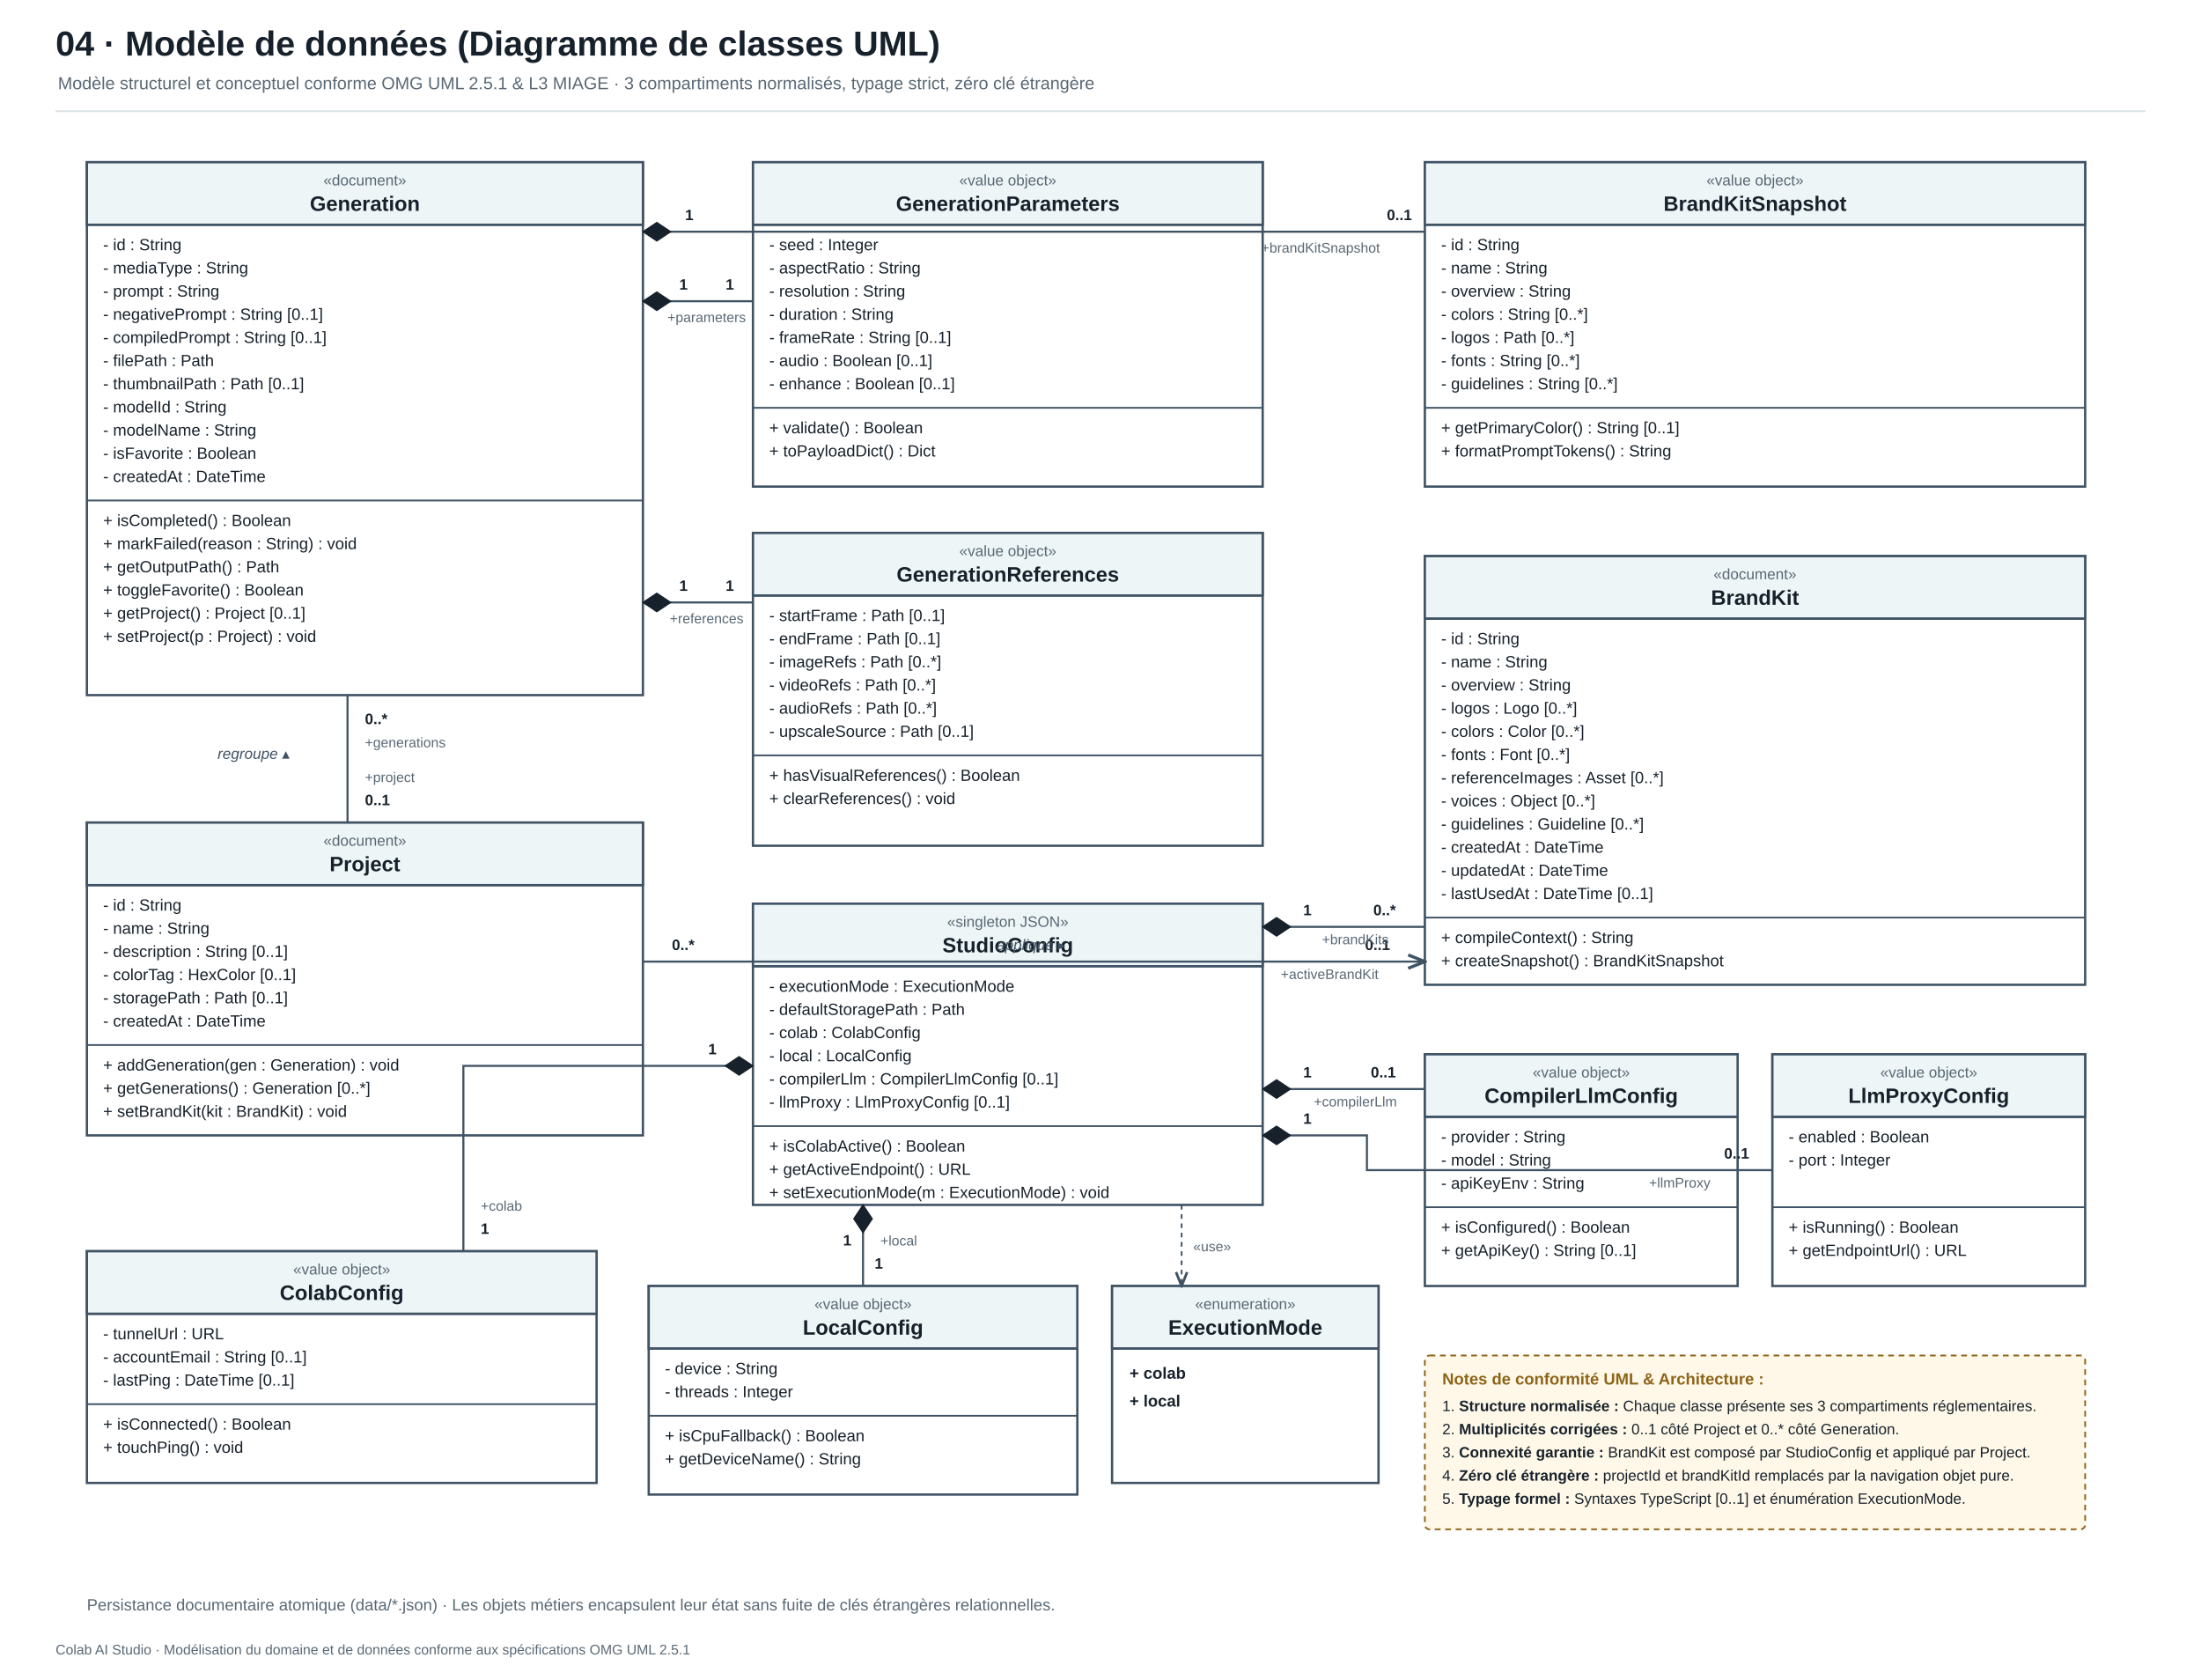
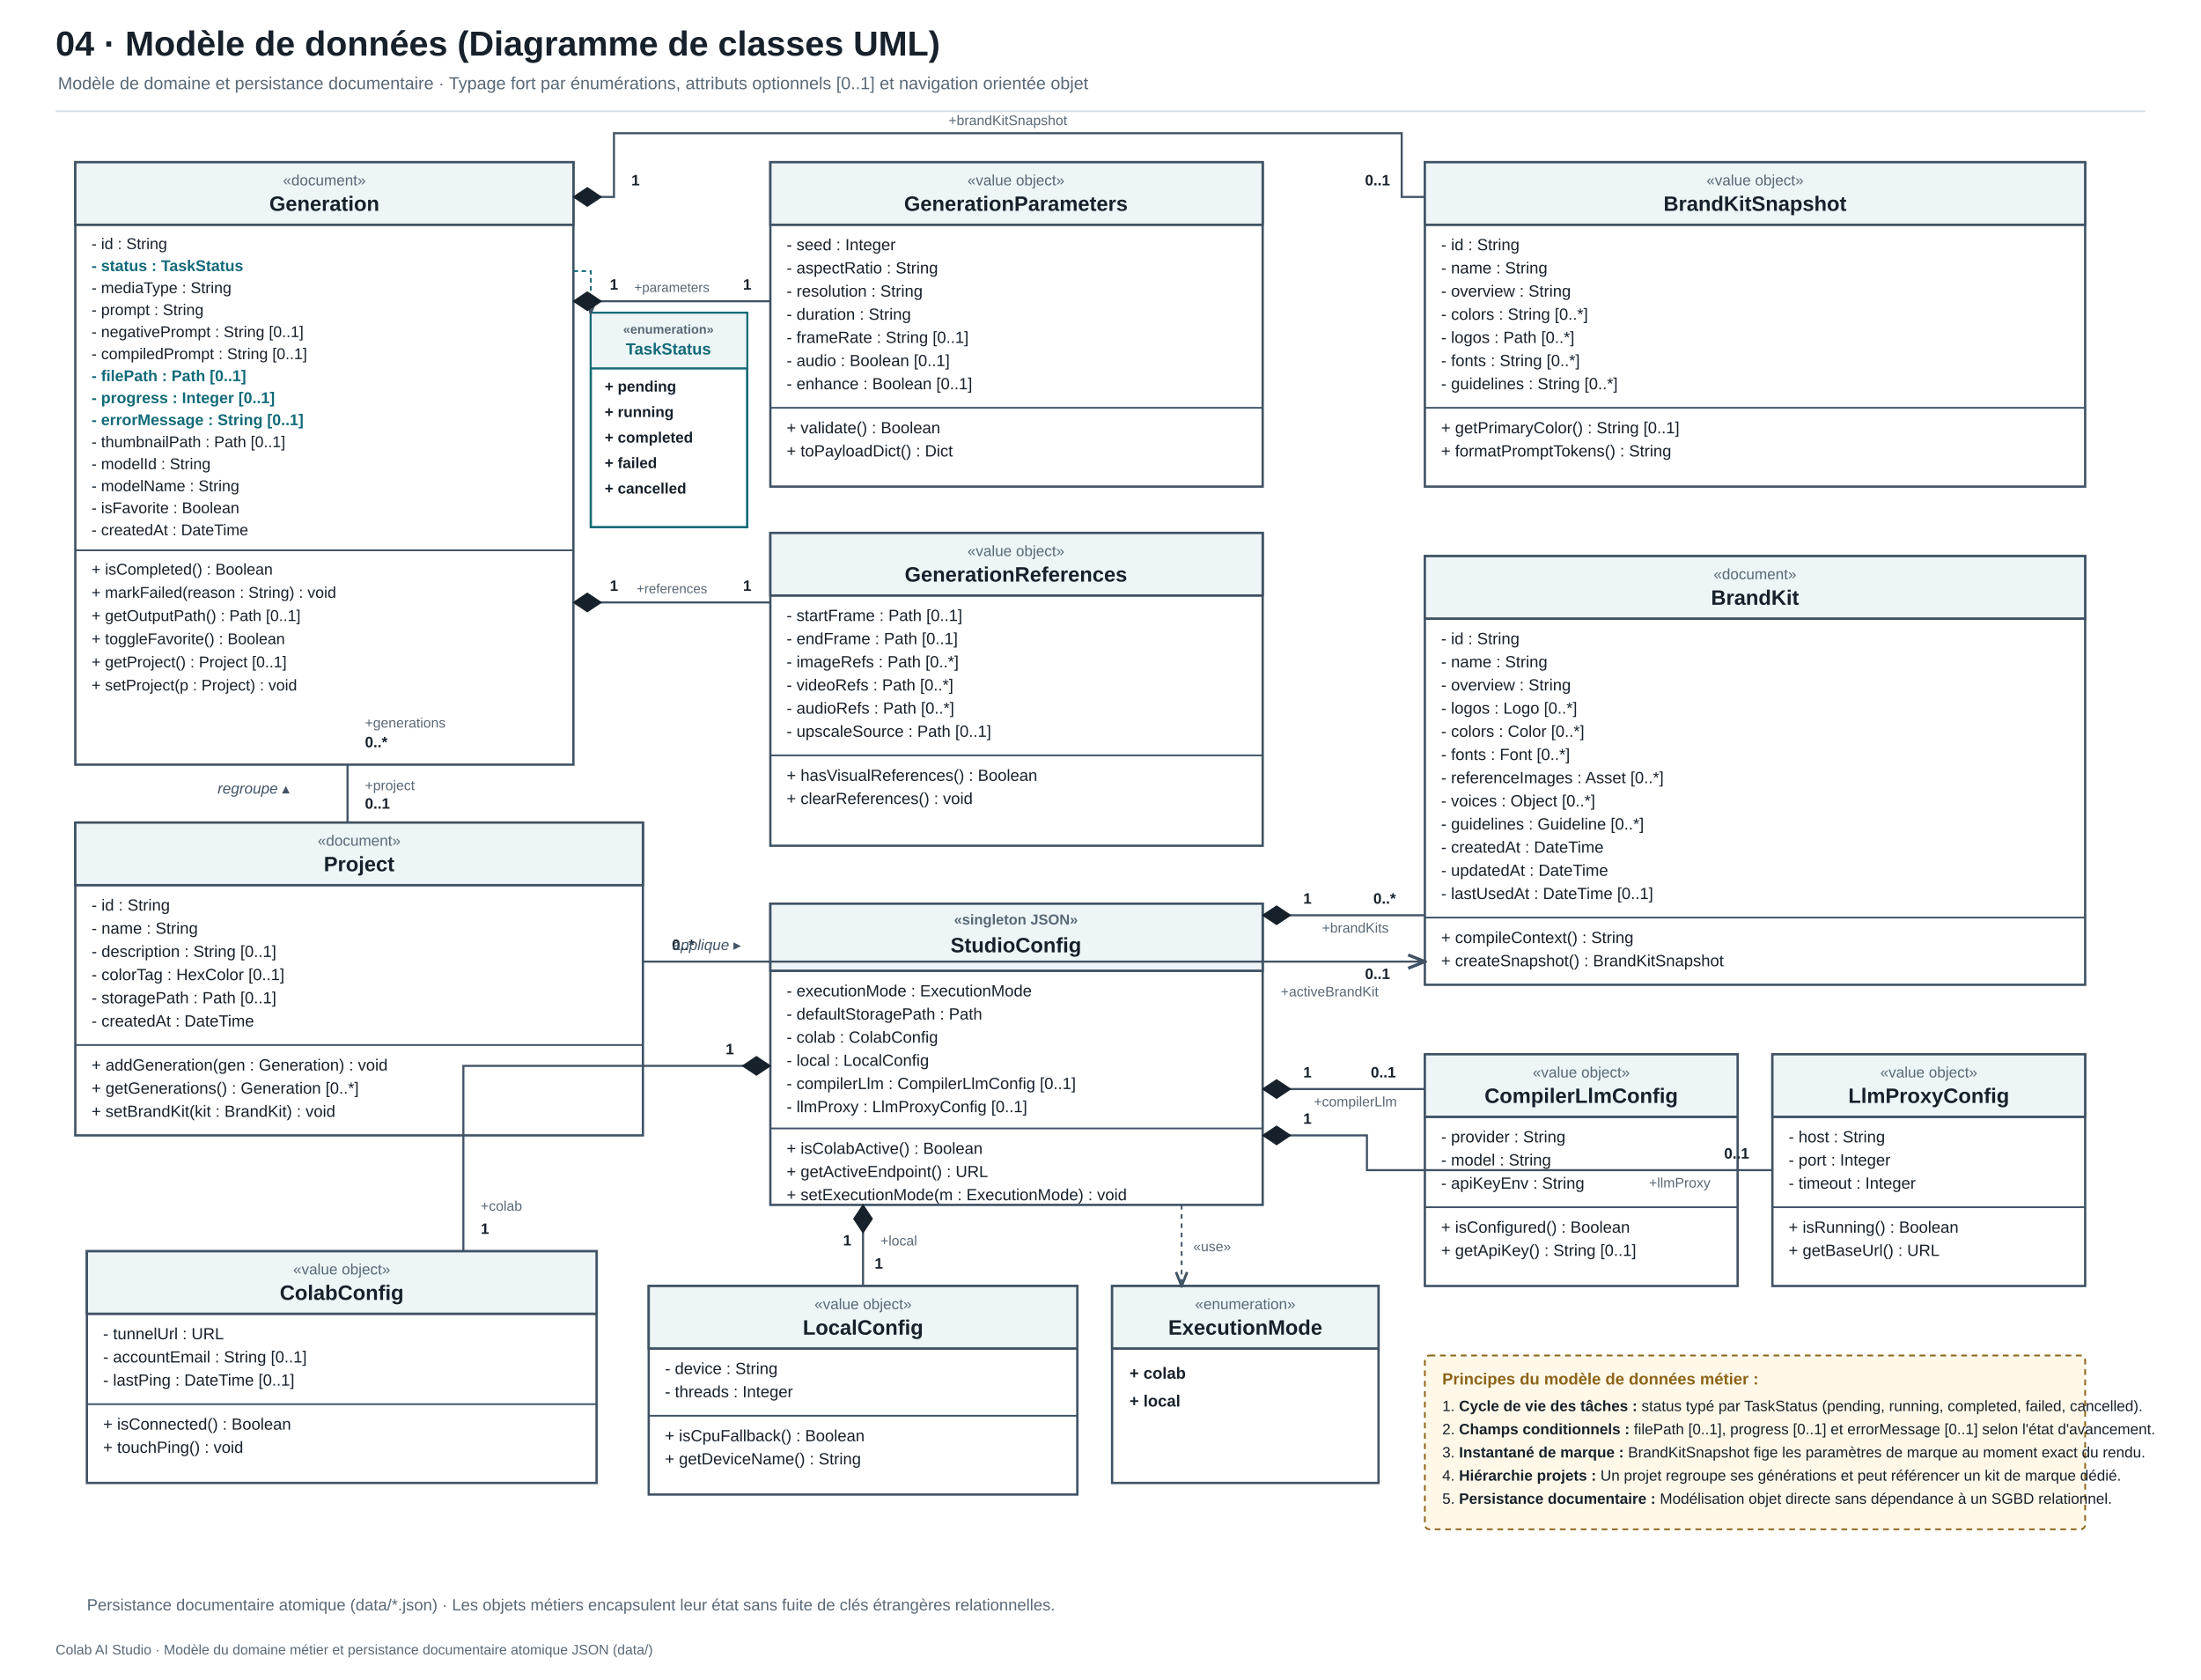
<svg xmlns="http://www.w3.org/2000/svg" width="1900" height="1450" viewBox="0 0 1900 1450">
  <defs>
    <marker id="arrow" markerWidth="10" markerHeight="8" refX="9" refY="4" orient="auto">
      <path d="M0 0 L10 4 L0 8 Z" fill="#405364" />
    </marker>
    <marker id="openArrow" markerWidth="10" markerHeight="8" refX="9" refY="4" orient="auto">
      <path d="M1 0.8 L9 4 L1 7.2" fill="none" stroke="#405364" stroke-width="1.5" />
    </marker>
    <marker id="triangle" markerWidth="14" markerHeight="14" refX="13" refY="7" orient="auto">
      <path d="M1 1 L13 7 L1 13 Z" fill="#FFFFFF" stroke="#405364" stroke-width="1.4" />
    </marker>
  </defs>
  <rect x="0" y="0" width="100%" height="100%" fill="#FFFFFF" />
  <text x="48" y="48" font-family="Arial, sans-serif" font-size="30" font-weight="700" fill="#17212B">04 · Modèle de données (Diagramme de classes UML)</text>
-   <text x="50" y="77" font-family="Arial, sans-serif" font-size="15" fill="#596875">Modèle structurel et conceptuel conforme OMG UML 2.5.1 &amp; L3 MIAGE · 3 compartiments normalisés, typage strict, zéro clé étrangère</text>
+   <text x="50" y="77" font-family="Arial, sans-serif" font-size="15" fill="#596875">Modèle de domaine et persistance documentaire · Typage fort par énumérations, attributs optionnels [0..1] et navigation orientée objet</text>
  <line x1="48" y1="96" x2="1852" y2="96" stroke="#D8E0E5" stroke-width="1.5" />
-   <rect x="75" y="140" width="480" height="460" rx="0" fill="#FFFFFF" stroke="#405364" stroke-width="2" />
-   <rect x="75" y="140" width="480" height="54" rx="0" fill="#EDF5F6" stroke="#405364" stroke-width="2" />
-   <line x1="75" y1="194" x2="555" y2="194" stroke="#405364" stroke-width="1.8" />
-   <text x="315" y="160" text-anchor="middle" font-family="Arial, sans-serif" font-size="13" font-weight="400" fill="#596875">«document»</text>
-   <text x="315" y="182" text-anchor="middle" font-family="Arial, sans-serif" font-size="18" font-weight="700" fill="#17212B">Generation</text>
-   <text x="89" y="216" font-family="Arial, sans-serif" font-size="14" fill="#17212B">- id : String</text>
-   <text x="89" y="236" font-family="Arial, sans-serif" font-size="14" fill="#17212B">- mediaType : String</text>
-   <text x="89" y="256" font-family="Arial, sans-serif" font-size="14" fill="#17212B">- prompt : String</text>
-   <text x="89" y="276" font-family="Arial, sans-serif" font-size="14" fill="#17212B">- negativePrompt : String [0..1]</text>
-   <text x="89" y="296" font-family="Arial, sans-serif" font-size="14" fill="#17212B">- compiledPrompt : String [0..1]</text>
-   <text x="89" y="316" font-family="Arial, sans-serif" font-size="14" fill="#17212B">- filePath : Path</text>
-   <text x="89" y="336" font-family="Arial, sans-serif" font-size="14" fill="#17212B">- thumbnailPath : Path [0..1]</text>
-   <text x="89" y="356" font-family="Arial, sans-serif" font-size="14" fill="#17212B">- modelId : String</text>
-   <text x="89" y="376" font-family="Arial, sans-serif" font-size="14" fill="#17212B">- modelName : String</text>
-   <text x="89" y="396" font-family="Arial, sans-serif" font-size="14" fill="#17212B">- isFavorite : Boolean</text>
-   <text x="89" y="416" font-family="Arial, sans-serif" font-size="14" fill="#17212B">- createdAt : DateTime</text>
-   <line x1="75" y1="432" x2="555" y2="432" stroke="#405364" stroke-width="1.5" />
-   <text x="89" y="454" font-family="Arial, sans-serif" font-size="14" fill="#17212B">+ isCompleted() : Boolean</text>
-   <text x="89" y="474" font-family="Arial, sans-serif" font-size="14" fill="#17212B">+ markFailed(reason : String) : void</text>
-   <text x="89" y="494" font-family="Arial, sans-serif" font-size="14" fill="#17212B">+ getOutputPath() : Path</text>
-   <text x="89" y="514" font-family="Arial, sans-serif" font-size="14" fill="#17212B">+ toggleFavorite() : Boolean</text>
-   <text x="89" y="534" font-family="Arial, sans-serif" font-size="14" fill="#17212B">+ getProject() : Project [0..1]</text>
-   <text x="89" y="554" font-family="Arial, sans-serif" font-size="14" fill="#17212B">+ setProject(p : Project) : void</text>
-   <rect x="650" y="140" width="440" height="280" rx="0" fill="#FFFFFF" stroke="#405364" stroke-width="2" />
-   <rect x="650" y="140" width="440" height="54" rx="0" fill="#EDF5F6" stroke="#405364" stroke-width="2" />
-   <line x1="650" y1="194" x2="1090" y2="194" stroke="#405364" stroke-width="1.8" />
-   <text x="870" y="160" text-anchor="middle" font-family="Arial, sans-serif" font-size="13" font-weight="400" fill="#596875">«value object»</text>
-   <text x="870" y="182" text-anchor="middle" font-family="Arial, sans-serif" font-size="18" font-weight="700" fill="#17212B">GenerationParameters</text>
-   <text x="664" y="216" font-family="Arial, sans-serif" font-size="14" fill="#17212B">- seed : Integer</text>
-   <text x="664" y="236" font-family="Arial, sans-serif" font-size="14" fill="#17212B">- aspectRatio : String</text>
-   <text x="664" y="256" font-family="Arial, sans-serif" font-size="14" fill="#17212B">- resolution : String</text>
-   <text x="664" y="276" font-family="Arial, sans-serif" font-size="14" fill="#17212B">- duration : String</text>
-   <text x="664" y="296" font-family="Arial, sans-serif" font-size="14" fill="#17212B">- frameRate : String [0..1]</text>
-   <text x="664" y="316" font-family="Arial, sans-serif" font-size="14" fill="#17212B">- audio : Boolean [0..1]</text>
-   <text x="664" y="336" font-family="Arial, sans-serif" font-size="14" fill="#17212B">- enhance : Boolean [0..1]</text>
-   <line x1="650" y1="352" x2="1090" y2="352" stroke="#405364" stroke-width="1.5" />
-   <text x="664" y="374" font-family="Arial, sans-serif" font-size="14" fill="#17212B">+ validate() : Boolean</text>
-   <text x="664" y="394" font-family="Arial, sans-serif" font-size="14" fill="#17212B">+ toPayloadDict() : Dict</text>
-   <rect x="650" y="460" width="440" height="270" rx="0" fill="#FFFFFF" stroke="#405364" stroke-width="2" />
-   <rect x="650" y="460" width="440" height="54" rx="0" fill="#EDF5F6" stroke="#405364" stroke-width="2" />
-   <line x1="650" y1="514" x2="1090" y2="514" stroke="#405364" stroke-width="1.8" />
-   <text x="870" y="480" text-anchor="middle" font-family="Arial, sans-serif" font-size="13" font-weight="400" fill="#596875">«value object»</text>
-   <text x="870" y="502" text-anchor="middle" font-family="Arial, sans-serif" font-size="18" font-weight="700" fill="#17212B">GenerationReferences</text>
-   <text x="664" y="536" font-family="Arial, sans-serif" font-size="14" fill="#17212B">- startFrame : Path [0..1]</text>
-   <text x="664" y="556" font-family="Arial, sans-serif" font-size="14" fill="#17212B">- endFrame : Path [0..1]</text>
-   <text x="664" y="576" font-family="Arial, sans-serif" font-size="14" fill="#17212B">- imageRefs : Path [0..*]</text>
-   <text x="664" y="596" font-family="Arial, sans-serif" font-size="14" fill="#17212B">- videoRefs : Path [0..*]</text>
-   <text x="664" y="616" font-family="Arial, sans-serif" font-size="14" fill="#17212B">- audioRefs : Path [0..*]</text>
-   <text x="664" y="636" font-family="Arial, sans-serif" font-size="14" fill="#17212B">- upscaleSource : Path [0..1]</text>
-   <line x1="650" y1="652" x2="1090" y2="652" stroke="#405364" stroke-width="1.5" />
-   <text x="664" y="674" font-family="Arial, sans-serif" font-size="14" fill="#17212B">+ hasVisualReferences() : Boolean</text>
-   <text x="664" y="694" font-family="Arial, sans-serif" font-size="14" fill="#17212B">+ clearReferences() : void</text>
+   <rect x="65" y="140" width="430" height="520" rx="0" fill="#FFFFFF" stroke="#405364" stroke-width="2" />
+   <rect x="65" y="140" width="430" height="54" rx="0" fill="#EDF5F6" stroke="#405364" stroke-width="2" />
+   <line x1="65" y1="194" x2="495" y2="194" stroke="#405364" stroke-width="1.8" />
+   <text x="280" y="160" text-anchor="middle" font-family="Arial, sans-serif" font-size="13" font-weight="400" fill="#596875">«document»</text>
+   <text x="280" y="182" text-anchor="middle" font-family="Arial, sans-serif" font-size="18" font-weight="700" fill="#17212B">Generation</text>
+   <text x="79" y="215" font-family="Arial, sans-serif" font-size="13.5" fill="#17212B">- id : String</text>
+   <text x="79" y="234" font-family="Arial, sans-serif" font-size="13.5" font-weight="700" fill="#126A78">- status : TaskStatus</text>
+   <text x="79" y="253" font-family="Arial, sans-serif" font-size="13.5" fill="#17212B">- mediaType : String</text>
+   <text x="79" y="272" font-family="Arial, sans-serif" font-size="13.5" fill="#17212B">- prompt : String</text>
+   <text x="79" y="291" font-family="Arial, sans-serif" font-size="13.5" fill="#17212B">- negativePrompt : String [0..1]</text>
+   <text x="79" y="310" font-family="Arial, sans-serif" font-size="13.5" fill="#17212B">- compiledPrompt : String [0..1]</text>
+   <text x="79" y="329" font-family="Arial, sans-serif" font-size="13.5" font-weight="700" fill="#126A78">- filePath : Path [0..1]</text>
+   <text x="79" y="348" font-family="Arial, sans-serif" font-size="13.5" font-weight="700" fill="#126A78">- progress : Integer [0..1]</text>
+   <text x="79" y="367" font-family="Arial, sans-serif" font-size="13.5" font-weight="700" fill="#126A78">- errorMessage : String [0..1]</text>
+   <text x="79" y="386" font-family="Arial, sans-serif" font-size="13.5" fill="#17212B">- thumbnailPath : Path [0..1]</text>
+   <text x="79" y="405" font-family="Arial, sans-serif" font-size="13.5" fill="#17212B">- modelId : String</text>
+   <text x="79" y="424" font-family="Arial, sans-serif" font-size="13.5" fill="#17212B">- modelName : String</text>
+   <text x="79" y="443" font-family="Arial, sans-serif" font-size="13.5" fill="#17212B">- isFavorite : Boolean</text>
+   <text x="79" y="462" font-family="Arial, sans-serif" font-size="13.5" fill="#17212B">- createdAt : DateTime</text>
+   <line x1="65" y1="475" x2="495" y2="475" stroke="#405364" stroke-width="1.5" />
+   <text x="79" y="496" font-family="Arial, sans-serif" font-size="13.5" fill="#17212B">+ isCompleted() : Boolean</text>
+   <text x="79" y="516" font-family="Arial, sans-serif" font-size="13.5" fill="#17212B">+ markFailed(reason : String) : void</text>
+   <text x="79" y="536" font-family="Arial, sans-serif" font-size="13.5" fill="#17212B">+ getOutputPath() : Path [0..1]</text>
+   <text x="79" y="556" font-family="Arial, sans-serif" font-size="13.5" fill="#17212B">+ toggleFavorite() : Boolean</text>
+   <text x="79" y="576" font-family="Arial, sans-serif" font-size="13.5" fill="#17212B">+ getProject() : Project [0..1]</text>
+   <text x="79" y="596" font-family="Arial, sans-serif" font-size="13.5" fill="#17212B">+ setProject(p : Project) : void</text>
+   <rect x="510" y="270" width="135" height="185" rx="0" fill="#FFFFFF" stroke="#126A78" stroke-width="2" />
+   <rect x="510" y="270" width="135" height="48" rx="0" fill="#EDF5F6" stroke="#126A78" stroke-width="1.5" />
+   <line x1="510" y1="318" x2="645" y2="318" stroke="#126A78" stroke-width="1.5" />
+   <text x="577" y="288" text-anchor="middle" font-family="Arial, sans-serif" font-size="11" font-weight="600" fill="#596875">«enumeration»</text>
+   <text x="577" y="306" text-anchor="middle" font-family="Arial, sans-serif" font-size="14" font-weight="700" fill="#126A78">TaskStatus</text>
+   <text x="522" y="338" font-family="Arial, sans-serif" font-size="13" font-weight="600" fill="#17212B">+ pending</text>
+   <text x="522" y="360" font-family="Arial, sans-serif" font-size="13" font-weight="600" fill="#17212B">+ running</text>
+   <text x="522" y="382" font-family="Arial, sans-serif" font-size="13" font-weight="600" fill="#17212B">+ completed</text>
+   <text x="522" y="404" font-family="Arial, sans-serif" font-size="13" font-weight="600" fill="#17212B">+ failed</text>
+   <text x="522" y="426" font-family="Arial, sans-serif" font-size="13" font-weight="600" fill="#17212B">+ cancelled</text>
+   <path d="M495 234 L510 234 L510 270" fill="none" stroke="#126A78" stroke-width="1.5" stroke-dasharray="4 3" marker-end="url(#openArrow)" />
+   <rect x="665" y="140" width="425" height="280" rx="0" fill="#FFFFFF" stroke="#405364" stroke-width="2" />
+   <rect x="665" y="140" width="425" height="54" rx="0" fill="#EDF5F6" stroke="#405364" stroke-width="2" />
+   <line x1="665" y1="194" x2="1090" y2="194" stroke="#405364" stroke-width="1.8" />
+   <text x="877" y="160" text-anchor="middle" font-family="Arial, sans-serif" font-size="13" font-weight="400" fill="#596875">«value object»</text>
+   <text x="877" y="182" text-anchor="middle" font-family="Arial, sans-serif" font-size="18" font-weight="700" fill="#17212B">GenerationParameters</text>
+   <text x="679" y="216" font-family="Arial, sans-serif" font-size="14" fill="#17212B">- seed : Integer</text>
+   <text x="679" y="236" font-family="Arial, sans-serif" font-size="14" fill="#17212B">- aspectRatio : String</text>
+   <text x="679" y="256" font-family="Arial, sans-serif" font-size="14" fill="#17212B">- resolution : String</text>
+   <text x="679" y="276" font-family="Arial, sans-serif" font-size="14" fill="#17212B">- duration : String</text>
+   <text x="679" y="296" font-family="Arial, sans-serif" font-size="14" fill="#17212B">- frameRate : String [0..1]</text>
+   <text x="679" y="316" font-family="Arial, sans-serif" font-size="14" fill="#17212B">- audio : Boolean [0..1]</text>
+   <text x="679" y="336" font-family="Arial, sans-serif" font-size="14" fill="#17212B">- enhance : Boolean [0..1]</text>
+   <line x1="665" y1="352" x2="1090" y2="352" stroke="#405364" stroke-width="1.5" />
+   <text x="679" y="374" font-family="Arial, sans-serif" font-size="14" fill="#17212B">+ validate() : Boolean</text>
+   <text x="679" y="394" font-family="Arial, sans-serif" font-size="14" fill="#17212B">+ toPayloadDict() : Dict</text>
+   <rect x="665" y="460" width="425" height="270" rx="0" fill="#FFFFFF" stroke="#405364" stroke-width="2" />
+   <rect x="665" y="460" width="425" height="54" rx="0" fill="#EDF5F6" stroke="#405364" stroke-width="2" />
+   <line x1="665" y1="514" x2="1090" y2="514" stroke="#405364" stroke-width="1.8" />
+   <text x="877" y="480" text-anchor="middle" font-family="Arial, sans-serif" font-size="13" font-weight="400" fill="#596875">«value object»</text>
+   <text x="877" y="502" text-anchor="middle" font-family="Arial, sans-serif" font-size="18" font-weight="700" fill="#17212B">GenerationReferences</text>
+   <text x="679" y="536" font-family="Arial, sans-serif" font-size="14" fill="#17212B">- startFrame : Path [0..1]</text>
+   <text x="679" y="556" font-family="Arial, sans-serif" font-size="14" fill="#17212B">- endFrame : Path [0..1]</text>
+   <text x="679" y="576" font-family="Arial, sans-serif" font-size="14" fill="#17212B">- imageRefs : Path [0..*]</text>
+   <text x="679" y="596" font-family="Arial, sans-serif" font-size="14" fill="#17212B">- videoRefs : Path [0..*]</text>
+   <text x="679" y="616" font-family="Arial, sans-serif" font-size="14" fill="#17212B">- audioRefs : Path [0..*]</text>
+   <text x="679" y="636" font-family="Arial, sans-serif" font-size="14" fill="#17212B">- upscaleSource : Path [0..1]</text>
+   <line x1="665" y1="652" x2="1090" y2="652" stroke="#405364" stroke-width="1.5" />
+   <text x="679" y="674" font-family="Arial, sans-serif" font-size="14" fill="#17212B">+ hasVisualReferences() : Boolean</text>
+   <text x="679" y="694" font-family="Arial, sans-serif" font-size="14" fill="#17212B">+ clearReferences() : void</text>
  <rect x="1230" y="140" width="570" height="280" rx="0" fill="#FFFFFF" stroke="#405364" stroke-width="2" />
  <rect x="1230" y="140" width="570" height="54" rx="0" fill="#EDF5F6" stroke="#405364" stroke-width="2" />
  <line x1="1230" y1="194" x2="1800" y2="194" stroke="#405364" stroke-width="1.8" />
  <text x="1515" y="160" text-anchor="middle" font-family="Arial, sans-serif" font-size="13" font-weight="400" fill="#596875">«value object»</text>
  <text x="1515" y="182" text-anchor="middle" font-family="Arial, sans-serif" font-size="18" font-weight="700" fill="#17212B">BrandKitSnapshot</text>
  <text x="1244" y="216" font-family="Arial, sans-serif" font-size="14" fill="#17212B">- id : String</text>
  <text x="1244" y="236" font-family="Arial, sans-serif" font-size="14" fill="#17212B">- name : String</text>
  <text x="1244" y="256" font-family="Arial, sans-serif" font-size="14" fill="#17212B">- overview : String</text>
  <text x="1244" y="276" font-family="Arial, sans-serif" font-size="14" fill="#17212B">- colors : String [0..*]</text>
  <text x="1244" y="296" font-family="Arial, sans-serif" font-size="14" fill="#17212B">- logos : Path [0..*]</text>
  <text x="1244" y="316" font-family="Arial, sans-serif" font-size="14" fill="#17212B">- fonts : String [0..*]</text>
  <text x="1244" y="336" font-family="Arial, sans-serif" font-size="14" fill="#17212B">- guidelines : String [0..*]</text>
  <line x1="1230" y1="352" x2="1800" y2="352" stroke="#405364" stroke-width="1.5" />
  <text x="1244" y="374" font-family="Arial, sans-serif" font-size="14" fill="#17212B">+ getPrimaryColor() : String [0..1]</text>
  <text x="1244" y="394" font-family="Arial, sans-serif" font-size="14" fill="#17212B">+ formatPromptTokens() : String</text>
-   <rect x="75" y="710" width="480" height="270" rx="0" fill="#FFFFFF" stroke="#405364" stroke-width="2" />
-   <rect x="75" y="710" width="480" height="54" rx="0" fill="#EDF5F6" stroke="#405364" stroke-width="2" />
-   <line x1="75" y1="764" x2="555" y2="764" stroke="#405364" stroke-width="1.8" />
-   <text x="315" y="730" text-anchor="middle" font-family="Arial, sans-serif" font-size="13" font-weight="400" fill="#596875">«document»</text>
-   <text x="315" y="752" text-anchor="middle" font-family="Arial, sans-serif" font-size="18" font-weight="700" fill="#17212B">Project</text>
-   <text x="89" y="786" font-family="Arial, sans-serif" font-size="14" fill="#17212B">- id : String</text>
-   <text x="89" y="806" font-family="Arial, sans-serif" font-size="14" fill="#17212B">- name : String</text>
-   <text x="89" y="826" font-family="Arial, sans-serif" font-size="14" fill="#17212B">- description : String [0..1]</text>
-   <text x="89" y="846" font-family="Arial, sans-serif" font-size="14" fill="#17212B">- colorTag : HexColor [0..1]</text>
-   <text x="89" y="866" font-family="Arial, sans-serif" font-size="14" fill="#17212B">- storagePath : Path [0..1]</text>
-   <text x="89" y="886" font-family="Arial, sans-serif" font-size="14" fill="#17212B">- createdAt : DateTime</text>
-   <line x1="75" y1="902" x2="555" y2="902" stroke="#405364" stroke-width="1.5" />
-   <text x="89" y="924" font-family="Arial, sans-serif" font-size="14" fill="#17212B">+ addGeneration(gen : Generation) : void</text>
-   <text x="89" y="944" font-family="Arial, sans-serif" font-size="14" fill="#17212B">+ getGenerations() : Generation [0..*]</text>
-   <text x="89" y="964" font-family="Arial, sans-serif" font-size="14" fill="#17212B">+ setBrandKit(kit : BrandKit) : void</text>
+   <rect x="65" y="710" width="490" height="270" rx="0" fill="#FFFFFF" stroke="#405364" stroke-width="2" />
+   <rect x="65" y="710" width="490" height="54" rx="0" fill="#EDF5F6" stroke="#405364" stroke-width="2" />
+   <line x1="65" y1="764" x2="555" y2="764" stroke="#405364" stroke-width="1.8" />
+   <text x="310" y="730" text-anchor="middle" font-family="Arial, sans-serif" font-size="13" font-weight="400" fill="#596875">«document»</text>
+   <text x="310" y="752" text-anchor="middle" font-family="Arial, sans-serif" font-size="18" font-weight="700" fill="#17212B">Project</text>
+   <text x="79" y="786" font-family="Arial, sans-serif" font-size="14" fill="#17212B">- id : String</text>
+   <text x="79" y="806" font-family="Arial, sans-serif" font-size="14" fill="#17212B">- name : String</text>
+   <text x="79" y="826" font-family="Arial, sans-serif" font-size="14" fill="#17212B">- description : String [0..1]</text>
+   <text x="79" y="846" font-family="Arial, sans-serif" font-size="14" fill="#17212B">- colorTag : HexColor [0..1]</text>
+   <text x="79" y="866" font-family="Arial, sans-serif" font-size="14" fill="#17212B">- storagePath : Path [0..1]</text>
+   <text x="79" y="886" font-family="Arial, sans-serif" font-size="14" fill="#17212B">- createdAt : DateTime</text>
+   <line x1="65" y1="902" x2="555" y2="902" stroke="#405364" stroke-width="1.5" />
+   <text x="79" y="924" font-family="Arial, sans-serif" font-size="14" fill="#17212B">+ addGeneration(gen : Generation) : void</text>
+   <text x="79" y="944" font-family="Arial, sans-serif" font-size="14" fill="#17212B">+ getGenerations() : Generation [0..*]</text>
+   <text x="79" y="964" font-family="Arial, sans-serif" font-size="14" fill="#17212B">+ setBrandKit(kit : BrandKit) : void</text>
  <rect x="1230" y="480" width="570" height="370" rx="0" fill="#FFFFFF" stroke="#405364" stroke-width="2" />
  <rect x="1230" y="480" width="570" height="54" rx="0" fill="#EDF5F6" stroke="#405364" stroke-width="2" />
  <line x1="1230" y1="534" x2="1800" y2="534" stroke="#405364" stroke-width="1.8" />
  <text x="1515" y="500" text-anchor="middle" font-family="Arial, sans-serif" font-size="13" font-weight="400" fill="#596875">«document»</text>
  <text x="1515" y="522" text-anchor="middle" font-family="Arial, sans-serif" font-size="18" font-weight="700" fill="#17212B">BrandKit</text>
  <text x="1244" y="556" font-family="Arial, sans-serif" font-size="14" fill="#17212B">- id : String</text>
  <text x="1244" y="576" font-family="Arial, sans-serif" font-size="14" fill="#17212B">- name : String</text>
  <text x="1244" y="596" font-family="Arial, sans-serif" font-size="14" fill="#17212B">- overview : String</text>
  <text x="1244" y="616" font-family="Arial, sans-serif" font-size="14" fill="#17212B">- logos : Logo [0..*]</text>
  <text x="1244" y="636" font-family="Arial, sans-serif" font-size="14" fill="#17212B">- colors : Color [0..*]</text>
  <text x="1244" y="656" font-family="Arial, sans-serif" font-size="14" fill="#17212B">- fonts : Font [0..*]</text>
  <text x="1244" y="676" font-family="Arial, sans-serif" font-size="14" fill="#17212B">- referenceImages : Asset [0..*]</text>
  <text x="1244" y="696" font-family="Arial, sans-serif" font-size="14" fill="#17212B">- voices : Object [0..*]</text>
  <text x="1244" y="716" font-family="Arial, sans-serif" font-size="14" fill="#17212B">- guidelines : Guideline [0..*]</text>
  <text x="1244" y="736" font-family="Arial, sans-serif" font-size="14" fill="#17212B">- createdAt : DateTime</text>
  <text x="1244" y="756" font-family="Arial, sans-serif" font-size="14" fill="#17212B">- updatedAt : DateTime</text>
  <text x="1244" y="776" font-family="Arial, sans-serif" font-size="14" fill="#17212B">- lastUsedAt : DateTime [0..1]</text>
  <line x1="1230" y1="792" x2="1800" y2="792" stroke="#405364" stroke-width="1.5" />
  <text x="1244" y="814" font-family="Arial, sans-serif" font-size="14" fill="#17212B">+ compileContext() : String</text>
  <text x="1244" y="834" font-family="Arial, sans-serif" font-size="14" fill="#17212B">+ createSnapshot() : BrandKitSnapshot</text>
-   <rect x="650" y="780" width="440" height="260" rx="0" fill="#FFFFFF" stroke="#405364" stroke-width="2" />
-   <rect x="650" y="780" width="440" height="54" rx="0" fill="#EDF5F6" stroke="#405364" stroke-width="2" />
-   <line x1="650" y1="834" x2="1090" y2="834" stroke="#405364" stroke-width="1.8" />
-   <text x="870" y="800" text-anchor="middle" font-family="Arial, sans-serif" font-size="13" font-weight="400" fill="#596875">«singleton JSON»</text>
-   <text x="870" y="822" text-anchor="middle" font-family="Arial, sans-serif" font-size="18" font-weight="700" fill="#17212B">StudioConfig</text>
-   <text x="664" y="856" font-family="Arial, sans-serif" font-size="14" fill="#17212B">- executionMode : ExecutionMode</text>
-   <text x="664" y="876" font-family="Arial, sans-serif" font-size="14" fill="#17212B">- defaultStoragePath : Path</text>
-   <text x="664" y="896" font-family="Arial, sans-serif" font-size="14" fill="#17212B">- colab : ColabConfig</text>
-   <text x="664" y="916" font-family="Arial, sans-serif" font-size="14" fill="#17212B">- local : LocalConfig</text>
-   <text x="664" y="936" font-family="Arial, sans-serif" font-size="14" fill="#17212B">- compilerLlm : CompilerLlmConfig [0..1]</text>
-   <text x="664" y="956" font-family="Arial, sans-serif" font-size="14" fill="#17212B">- llmProxy : LlmProxyConfig [0..1]</text>
-   <line x1="650" y1="972" x2="1090" y2="972" stroke="#405364" stroke-width="1.5" />
-   <text x="664" y="994" font-family="Arial, sans-serif" font-size="14" fill="#17212B">+ isColabActive() : Boolean</text>
-   <text x="664" y="1014" font-family="Arial, sans-serif" font-size="14" fill="#17212B">+ getActiveEndpoint() : URL</text>
-   <text x="664" y="1034" font-family="Arial, sans-serif" font-size="14" fill="#17212B">+ setExecutionMode(m : ExecutionMode) : void</text>
+   <rect x="665" y="780" width="425" height="260" rx="0" fill="#FFFFFF" stroke="#405364" stroke-width="2" />
+   <rect x="665" y="780" width="425" height="58" rx="0" fill="#EDF5F6" stroke="#405364" stroke-width="2" />
+   <line x1="665" y1="838" x2="1090" y2="838" stroke="#405364" stroke-width="1.8" />
+   <text x="877" y="798" text-anchor="middle" font-family="Arial, sans-serif" font-size="12.5" font-weight="600" fill="#596875">«singleton JSON»</text>
+   <text x="877" y="822" text-anchor="middle" font-family="Arial, sans-serif" font-size="18" font-weight="700" fill="#17212B">StudioConfig</text>
+   <text x="679" y="860" font-family="Arial, sans-serif" font-size="14" fill="#17212B">- executionMode : ExecutionMode</text>
+   <text x="679" y="880" font-family="Arial, sans-serif" font-size="14" fill="#17212B">- defaultStoragePath : Path</text>
+   <text x="679" y="900" font-family="Arial, sans-serif" font-size="14" fill="#17212B">- colab : ColabConfig</text>
+   <text x="679" y="920" font-family="Arial, sans-serif" font-size="14" fill="#17212B">- local : LocalConfig</text>
+   <text x="679" y="940" font-family="Arial, sans-serif" font-size="14" fill="#17212B">- compilerLlm : CompilerLlmConfig [0..1]</text>
+   <text x="679" y="960" font-family="Arial, sans-serif" font-size="14" fill="#17212B">- llmProxy : LlmProxyConfig [0..1]</text>
+   <line x1="665" y1="974" x2="1090" y2="974" stroke="#405364" stroke-width="1.5" />
+   <text x="679" y="996" font-family="Arial, sans-serif" font-size="14" fill="#17212B">+ isColabActive() : Boolean</text>
+   <text x="679" y="1016" font-family="Arial, sans-serif" font-size="14" fill="#17212B">+ getActiveEndpoint() : URL</text>
+   <text x="679" y="1036" font-family="Arial, sans-serif" font-size="14" fill="#17212B">+ setExecutionMode(m : ExecutionMode) : void</text>
  <rect x="75" y="1080" width="440" height="200" rx="0" fill="#FFFFFF" stroke="#405364" stroke-width="2" />
  <rect x="75" y="1080" width="440" height="54" rx="0" fill="#EDF5F6" stroke="#405364" stroke-width="2" />
  <line x1="75" y1="1134" x2="515" y2="1134" stroke="#405364" stroke-width="1.8" />
  <text x="295" y="1100" text-anchor="middle" font-family="Arial, sans-serif" font-size="13" font-weight="400" fill="#596875">«value object»</text>
  <text x="295" y="1122" text-anchor="middle" font-family="Arial, sans-serif" font-size="18" font-weight="700" fill="#17212B">ColabConfig</text>
  <text x="89" y="1156" font-family="Arial, sans-serif" font-size="14" fill="#17212B">- tunnelUrl : URL</text>
  <text x="89" y="1176" font-family="Arial, sans-serif" font-size="14" fill="#17212B">- accountEmail : String [0..1]</text>
  <text x="89" y="1196" font-family="Arial, sans-serif" font-size="14" fill="#17212B">- lastPing : DateTime [0..1]</text>
  <line x1="75" y1="1212" x2="515" y2="1212" stroke="#405364" stroke-width="1.5" />
  <text x="89" y="1234" font-family="Arial, sans-serif" font-size="14" fill="#17212B">+ isConnected() : Boolean</text>
  <text x="89" y="1254" font-family="Arial, sans-serif" font-size="14" fill="#17212B">+ touchPing() : void</text>
  <rect x="560" y="1110" width="370" height="180" rx="0" fill="#FFFFFF" stroke="#405364" stroke-width="2" />
  <rect x="560" y="1110" width="370" height="54" rx="0" fill="#EDF5F6" stroke="#405364" stroke-width="2" />
  <line x1="560" y1="1164" x2="930" y2="1164" stroke="#405364" stroke-width="1.8" />
  <text x="745" y="1130" text-anchor="middle" font-family="Arial, sans-serif" font-size="13" font-weight="400" fill="#596875">«value object»</text>
  <text x="745" y="1152" text-anchor="middle" font-family="Arial, sans-serif" font-size="18" font-weight="700" fill="#17212B">LocalConfig</text>
  <text x="574" y="1186" font-family="Arial, sans-serif" font-size="14" fill="#17212B">- device : String</text>
  <text x="574" y="1206" font-family="Arial, sans-serif" font-size="14" fill="#17212B">- threads : Integer</text>
  <line x1="560" y1="1222" x2="930" y2="1222" stroke="#405364" stroke-width="1.5" />
  <text x="574" y="1244" font-family="Arial, sans-serif" font-size="14" fill="#17212B">+ isCpuFallback() : Boolean</text>
  <text x="574" y="1264" font-family="Arial, sans-serif" font-size="14" fill="#17212B">+ getDeviceName() : String</text>
  <rect x="960" y="1110" width="230" height="170" rx="0" fill="#FFFFFF" stroke="#405364" stroke-width="2" />
  <rect x="960" y="1110" width="230" height="54" rx="0" fill="#EDF5F6" stroke="#405364" stroke-width="2" />
  <line x1="960" y1="1164" x2="1190" y2="1164" stroke="#405364" stroke-width="1.8" />
  <text x="1075" y="1130" text-anchor="middle" font-family="Arial, sans-serif" font-size="13" font-weight="400" fill="#596875">«enumeration»</text>
  <text x="1075" y="1152" text-anchor="middle" font-family="Arial, sans-serif" font-size="18" font-weight="700" fill="#17212B">ExecutionMode</text>
  <text x="975" y="1190" font-family="Arial, sans-serif" font-size="14" font-weight="600" fill="#17212B">+ colab</text>
  <text x="975" y="1214" font-family="Arial, sans-serif" font-size="14" font-weight="600" fill="#17212B">+ local</text>
  <rect x="1230" y="910" width="270" height="200" rx="0" fill="#FFFFFF" stroke="#405364" stroke-width="2" />
  <rect x="1230" y="910" width="270" height="54" rx="0" fill="#EDF5F6" stroke="#405364" stroke-width="2" />
  <line x1="1230" y1="964" x2="1500" y2="964" stroke="#405364" stroke-width="1.8" />
  <text x="1365" y="930" text-anchor="middle" font-family="Arial, sans-serif" font-size="13" font-weight="400" fill="#596875">«value object»</text>
  <text x="1365" y="952" text-anchor="middle" font-family="Arial, sans-serif" font-size="18" font-weight="700" fill="#17212B">CompilerLlmConfig</text>
  <text x="1244" y="986" font-family="Arial, sans-serif" font-size="14" fill="#17212B">- provider : String</text>
  <text x="1244" y="1006" font-family="Arial, sans-serif" font-size="14" fill="#17212B">- model : String</text>
  <text x="1244" y="1026" font-family="Arial, sans-serif" font-size="14" fill="#17212B">- apiKeyEnv : String</text>
  <line x1="1230" y1="1042" x2="1500" y2="1042" stroke="#405364" stroke-width="1.5" />
  <text x="1244" y="1064" font-family="Arial, sans-serif" font-size="14" fill="#17212B">+ isConfigured() : Boolean</text>
  <text x="1244" y="1084" font-family="Arial, sans-serif" font-size="14" fill="#17212B">+ getApiKey() : String [0..1]</text>
  <rect x="1530" y="910" width="270" height="200" rx="0" fill="#FFFFFF" stroke="#405364" stroke-width="2" />
  <rect x="1530" y="910" width="270" height="54" rx="0" fill="#EDF5F6" stroke="#405364" stroke-width="2" />
  <line x1="1530" y1="964" x2="1800" y2="964" stroke="#405364" stroke-width="1.8" />
  <text x="1665" y="930" text-anchor="middle" font-family="Arial, sans-serif" font-size="13" font-weight="400" fill="#596875">«value object»</text>
  <text x="1665" y="952" text-anchor="middle" font-family="Arial, sans-serif" font-size="18" font-weight="700" fill="#17212B">LlmProxyConfig</text>
-   <text x="1544" y="986" font-family="Arial, sans-serif" font-size="14" fill="#17212B">- enabled : Boolean</text>
+   <text x="1544" y="986" font-family="Arial, sans-serif" font-size="14" fill="#17212B">- host : String</text>
  <text x="1544" y="1006" font-family="Arial, sans-serif" font-size="14" fill="#17212B">- port : Integer</text>
+   <text x="1544" y="1026" font-family="Arial, sans-serif" font-size="14" fill="#17212B">- timeout : Integer</text>
  <line x1="1530" y1="1042" x2="1800" y2="1042" stroke="#405364" stroke-width="1.5" />
  <text x="1544" y="1064" font-family="Arial, sans-serif" font-size="14" fill="#17212B">+ isRunning() : Boolean</text>
-   <text x="1544" y="1084" font-family="Arial, sans-serif" font-size="14" fill="#17212B">+ getEndpointUrl() : URL</text>
-   <path d="M555 260 L650 260" fill="none" stroke="#405364" stroke-width="1.8" />
-   <polygon points="555,260 567,252 579,260 567,268" fill="#17212B" stroke="#17212B" stroke-width="1" />
-   <text x="590" y="250" text-anchor="middle" font-family="Arial, sans-serif" font-size="13" font-weight="600" fill="#17212B">1</text>
-   <text x="630" y="250" text-anchor="middle" font-family="Arial, sans-serif" font-size="13" font-weight="600" fill="#17212B">1</text>
-   <text x="610" y="278" text-anchor="middle" font-family="Arial, sans-serif" font-size="12" fill="#596875">+parameters</text>
-   <path d="M555 520 L650 520" fill="none" stroke="#405364" stroke-width="1.8" />
-   <polygon points="555,520 567,512 579,520 567,528" fill="#17212B" stroke="#17212B" stroke-width="1" />
-   <text x="590" y="510" text-anchor="middle" font-family="Arial, sans-serif" font-size="13" font-weight="600" fill="#17212B">1</text>
-   <text x="630" y="510" text-anchor="middle" font-family="Arial, sans-serif" font-size="13" font-weight="600" fill="#17212B">1</text>
-   <text x="610" y="538" text-anchor="middle" font-family="Arial, sans-serif" font-size="12" fill="#596875">+references</text>
-   <path d="M555 200 L1160 200 L1230 200" fill="none" stroke="#405364" stroke-width="1.8" />
-   <polygon points="555,200 567,192 579,200 567,208" fill="#17212B" stroke="#17212B" stroke-width="1" />
-   <text x="595" y="190" text-anchor="middle" font-family="Arial, sans-serif" font-size="13" font-weight="600" fill="#17212B">1</text>
-   <text x="1208" y="190" text-anchor="middle" font-family="Arial, sans-serif" font-size="13" font-weight="600" fill="#17212B">0..1</text>
-   <text x="1140" y="218" text-anchor="middle" font-family="Arial, sans-serif" font-size="12" fill="#596875">+brandKitSnapshot</text>
-   <path d="M300 710 L300 600" fill="none" stroke="#405364" stroke-width="1.8" />
-   <text x="315" y="695" text-anchor="start" font-family="Arial, sans-serif" font-size="13" font-weight="700" fill="#17212B">0..1</text>
-   <text x="315" y="675" text-anchor="start" font-family="Arial, sans-serif" font-size="12" fill="#596875">+project</text>
-   <text x="315" y="625" text-anchor="start" font-family="Arial, sans-serif" font-size="13" font-weight="700" fill="#17212B">0..*</text>
-   <text x="315" y="645" text-anchor="start" font-family="Arial, sans-serif" font-size="12" fill="#596875">+generations</text>
-   <text x="250" y="655" text-anchor="end" font-family="Arial, sans-serif" font-size="13" font-style="italic" fill="#405364">regroupe ▴</text>
+   <text x="1544" y="1084" font-family="Arial, sans-serif" font-size="14" fill="#17212B">+ getBaseUrl() : URL</text>
+   <path d="M495 260 L665 260" fill="none" stroke="#405364" stroke-width="1.8" />
+   <polygon points="495,260 507,252 519,260 507,268" fill="#17212B" stroke="#17212B" stroke-width="1" />
+   <text x="530" y="250" text-anchor="middle" font-family="Arial, sans-serif" font-size="13" font-weight="600" fill="#17212B">1</text>
+   <text x="645" y="250" text-anchor="middle" font-family="Arial, sans-serif" font-size="13" font-weight="600" fill="#17212B">1</text>
+   <text x="580" y="252" text-anchor="middle" font-family="Arial, sans-serif" font-size="11.5" fill="#596875">+parameters</text>
+   <path d="M495 520 L665 520" fill="none" stroke="#405364" stroke-width="1.8" />
+   <polygon points="495,520 507,512 519,520 507,528" fill="#17212B" stroke="#17212B" stroke-width="1" />
+   <text x="530" y="510" text-anchor="middle" font-family="Arial, sans-serif" font-size="13" font-weight="600" fill="#17212B">1</text>
+   <text x="645" y="510" text-anchor="middle" font-family="Arial, sans-serif" font-size="13" font-weight="600" fill="#17212B">1</text>
+   <text x="580" y="512" text-anchor="middle" font-family="Arial, sans-serif" font-size="11.5" fill="#596875">+references</text>
+   <path d="M495 170 L530 170 L530 115 L1210 115 L1210 170 L1230 170" fill="none" stroke="#405364" stroke-width="1.8" />
+   <polygon points="495,170 507,162 519,170 507,178" fill="#17212B" stroke="#17212B" stroke-width="1" />
+   <text x="545" y="160" text-anchor="start" font-family="Arial, sans-serif" font-size="13" font-weight="600" fill="#17212B">1</text>
+   <text x="1200" y="160" text-anchor="end" font-family="Arial, sans-serif" font-size="13" font-weight="600" fill="#17212B">0..1</text>
+   <text x="870" y="108" text-anchor="middle" font-family="Arial, sans-serif" font-size="12" fill="#596875">+brandKitSnapshot</text>
+   <path d="M300 710 L300 660" fill="none" stroke="#405364" stroke-width="1.8" />
+   <text x="315" y="698" text-anchor="start" font-family="Arial, sans-serif" font-size="13" font-weight="700" fill="#17212B">0..1</text>
+   <text x="315" y="682" text-anchor="start" font-family="Arial, sans-serif" font-size="12" fill="#596875">+project</text>
+   <text x="315" y="645" text-anchor="start" font-family="Arial, sans-serif" font-size="13" font-weight="700" fill="#17212B">0..*</text>
+   <text x="315" y="628" text-anchor="start" font-family="Arial, sans-serif" font-size="12" fill="#596875">+generations</text>
+   <text x="250" y="685" text-anchor="end" font-family="Arial, sans-serif" font-size="13" font-style="italic" fill="#405364">regroupe ▴</text>
  <path d="M555 830 L1230 830" fill="none" stroke="#405364" stroke-width="1.8" marker-end="url(#openArrow)" />
  <text x="580" y="820" text-anchor="start" font-family="Arial, sans-serif" font-size="13" font-weight="600" fill="#17212B">0..*</text>
-   <text x="1200" y="820" text-anchor="end" font-family="Arial, sans-serif" font-size="13" font-weight="600" fill="#17212B">0..1</text>
-   <text x="890" y="820" text-anchor="middle" font-family="Arial, sans-serif" font-size="13" font-style="italic" fill="#405364">applique ▸</text>
-   <text x="1190" y="845" text-anchor="end" font-family="Arial, sans-serif" font-size="12" fill="#596875">+activeBrandKit</text>
-   <path d="M1090 800 L1230 800" fill="none" stroke="#405364" stroke-width="1.8" />
-   <polygon points="1090,800 1102,792 1114,800 1102,808" fill="#17212B" stroke="#17212B" stroke-width="1" />
-   <text x="1125" y="790" text-anchor="start" font-family="Arial, sans-serif" font-size="13" font-weight="600" fill="#17212B">1</text>
-   <text x="1205" y="790" text-anchor="end" font-family="Arial, sans-serif" font-size="13" font-weight="600" fill="#17212B">0..*</text>
-   <text x="1170" y="815" text-anchor="middle" font-family="Arial, sans-serif" font-size="12" fill="#596875">+brandKits</text>
-   <path d="M650 920 L400 920 L400 1080" fill="none" stroke="#405364" stroke-width="1.8" />
-   <polygon points="650,920 638,912 626,920 638,928" fill="#17212B" stroke="#17212B" stroke-width="1" />
-   <text x="615" y="910" text-anchor="middle" font-family="Arial, sans-serif" font-size="13" font-weight="600" fill="#17212B">1</text>
+   <text x="1200" y="845" text-anchor="end" font-family="Arial, sans-serif" font-size="13" font-weight="600" fill="#17212B">0..1</text>
+   <text x="610" y="820" text-anchor="middle" font-family="Arial, sans-serif" font-size="13" font-style="italic" fill="#405364">applique ▸</text>
+   <text x="1190" y="860" text-anchor="end" font-family="Arial, sans-serif" font-size="12" fill="#596875">+activeBrandKit</text>
+   <path d="M1090 790 L1230 790" fill="none" stroke="#405364" stroke-width="1.8" />
+   <polygon points="1090,790 1102,782 1114,790 1102,798" fill="#17212B" stroke="#17212B" stroke-width="1" />
+   <text x="1125" y="780" text-anchor="start" font-family="Arial, sans-serif" font-size="13" font-weight="600" fill="#17212B">1</text>
+   <text x="1205" y="780" text-anchor="end" font-family="Arial, sans-serif" font-size="13" font-weight="600" fill="#17212B">0..*</text>
+   <text x="1170" y="805" text-anchor="middle" font-family="Arial, sans-serif" font-size="12" fill="#596875">+brandKits</text>
+   <path d="M665 920 L400 920 L400 1080" fill="none" stroke="#405364" stroke-width="1.8" />
+   <polygon points="665,920 653,912 641,920 653,928" fill="#17212B" stroke="#17212B" stroke-width="1" />
+   <text x="630" y="910" text-anchor="middle" font-family="Arial, sans-serif" font-size="13" font-weight="600" fill="#17212B">1</text>
  <text x="415" y="1065" text-anchor="start" font-family="Arial, sans-serif" font-size="13" font-weight="600" fill="#17212B">1</text>
  <text x="415" y="1045" text-anchor="start" font-family="Arial, sans-serif" font-size="12" fill="#596875">+colab</text>
  <path d="M745 1040 L745 1110" fill="none" stroke="#405364" stroke-width="1.8" />
  <polygon points="745,1040 737,1052 745,1064 753,1052" fill="#17212B" stroke="#17212B" stroke-width="1" />
  <text x="735" y="1075" text-anchor="end" font-family="Arial, sans-serif" font-size="13" font-weight="600" fill="#17212B">1</text>
  <text x="755" y="1095" text-anchor="start" font-family="Arial, sans-serif" font-size="13" font-weight="600" fill="#17212B">1</text>
  <text x="760" y="1075" text-anchor="start" font-family="Arial, sans-serif" font-size="12" fill="#596875">+local</text>
  <path d="M1020 1040 L1020 1110" fill="none" stroke="#405364" stroke-width="1.5" stroke-dasharray="4,4" marker-end="url(#openArrow)" />
  <text x="1030" y="1080" font-family="Arial, sans-serif" font-size="12" fill="#596875">«use»</text>
  <path d="M1090 940 L1230 940" fill="none" stroke="#405364" stroke-width="1.8" />
  <polygon points="1090,940 1102,932 1114,940 1102,948" fill="#17212B" stroke="#17212B" stroke-width="1" />
  <text x="1125" y="930" text-anchor="start" font-family="Arial, sans-serif" font-size="13" font-weight="600" fill="#17212B">1</text>
  <text x="1205" y="930" text-anchor="end" font-family="Arial, sans-serif" font-size="13" font-weight="600" fill="#17212B">0..1</text>
  <text x="1170" y="955" text-anchor="middle" font-family="Arial, sans-serif" font-size="12" fill="#596875">+compilerLlm</text>
  <path d="M1090 980 L1180 980 L1180 1010 L1530 1010" fill="none" stroke="#405364" stroke-width="1.8" />
  <polygon points="1090,980 1102,972 1114,980 1102,988" fill="#17212B" stroke="#17212B" stroke-width="1" />
  <text x="1125" y="970" text-anchor="start" font-family="Arial, sans-serif" font-size="13" font-weight="600" fill="#17212B">1</text>
  <text x="1510" y="1000" text-anchor="end" font-family="Arial, sans-serif" font-size="13" font-weight="600" fill="#17212B">0..1</text>
  <text x="1450" y="1025" text-anchor="middle" font-family="Arial, sans-serif" font-size="12" fill="#596875">+llmProxy</text>
  <rect x="1230" y="1170" width="570" height="150" rx="4" fill="#FFF8E8" stroke="#8C6418" stroke-width="1.5" stroke-dasharray="5 4" />
-   <text x="1245" y="1195" font-family="Arial, sans-serif" font-size="14" font-weight="700" fill="#8C6418">Notes de conformité UML &amp; Architecture :</text>
-   <text x="1245" y="1218" font-family="Arial, sans-serif" font-size="13" fill="#17212B">1. <tspan font-weight="600">Structure normalisée :</tspan> Chaque classe présente ses 3 compartiments réglementaires.</text>
-   <text x="1245" y="1238" font-family="Arial, sans-serif" font-size="13" fill="#17212B">2. <tspan font-weight="600">Multiplicités corrigées :</tspan> 0..1 côté Project et 0..* côté Generation.</text>
-   <text x="1245" y="1258" font-family="Arial, sans-serif" font-size="13" fill="#17212B">3. <tspan font-weight="600">Connexité garantie :</tspan> BrandKit est composé par StudioConfig et appliqué par Project.</text>
-   <text x="1245" y="1278" font-family="Arial, sans-serif" font-size="13" fill="#17212B">4. <tspan font-weight="600">Zéro clé étrangère :</tspan> projectId et brandKitId remplacés par la navigation objet pure.</text>
-   <text x="1245" y="1298" font-family="Arial, sans-serif" font-size="13" fill="#17212B">5. <tspan font-weight="600">Typage formel :</tspan> Syntaxes TypeScript [0..1] et énumération ExecutionMode.</text>
+   <text x="1245" y="1195" font-family="Arial, sans-serif" font-size="14" font-weight="700" fill="#8C6418">Principes du modèle de données métier :</text>
+   <text x="1245" y="1218" font-family="Arial, sans-serif" font-size="13" fill="#17212B">1. <tspan font-weight="600">Cycle de vie des tâches :</tspan> status typé par TaskStatus (pending, running, completed, failed, cancelled).</text>
+   <text x="1245" y="1238" font-family="Arial, sans-serif" font-size="13" fill="#17212B">2. <tspan font-weight="600">Champs conditionnels :</tspan> filePath [0..1], progress [0..1] et errorMessage [0..1] selon l'état d'avancement.</text>
+   <text x="1245" y="1258" font-family="Arial, sans-serif" font-size="13" fill="#17212B">3. <tspan font-weight="600">Instantané de marque :</tspan> BrandKitSnapshot fige les paramètres de marque au moment exact du rendu.</text>
+   <text x="1245" y="1278" font-family="Arial, sans-serif" font-size="13" fill="#17212B">4. <tspan font-weight="600">Hiérarchie projets :</tspan> Un projet regroupe ses générations et peut référencer un kit de marque dédié.</text>
+   <text x="1245" y="1298" font-family="Arial, sans-serif" font-size="13" fill="#17212B">5. <tspan font-weight="600">Persistance documentaire :</tspan> Modélisation objet directe sans dépendance à un SGBD relationnel.</text>
  <text x="75" y="1390" text-anchor="start" font-family="Arial, sans-serif" font-size="14" font-weight="400" fill="#596875">Persistance documentaire atomique (data/*.json) · Les objets métiers encapsulent leur état sans fuite de clés étrangères relationnelles.</text>
-   <text x="48" y="1428" text-anchor="start" font-family="Arial, sans-serif" font-size="12" font-weight="400" fill="#596875">Colab AI Studio · Modélisation du domaine et de données conforme aux spécifications OMG UML 2.5.1</text>
+   <text x="48" y="1428" text-anchor="start" font-family="Arial, sans-serif" font-size="12" font-weight="400" fill="#596875">Colab AI Studio · Modèle du domaine métier et persistance documentaire atomique JSON (data/)</text>
</svg>
